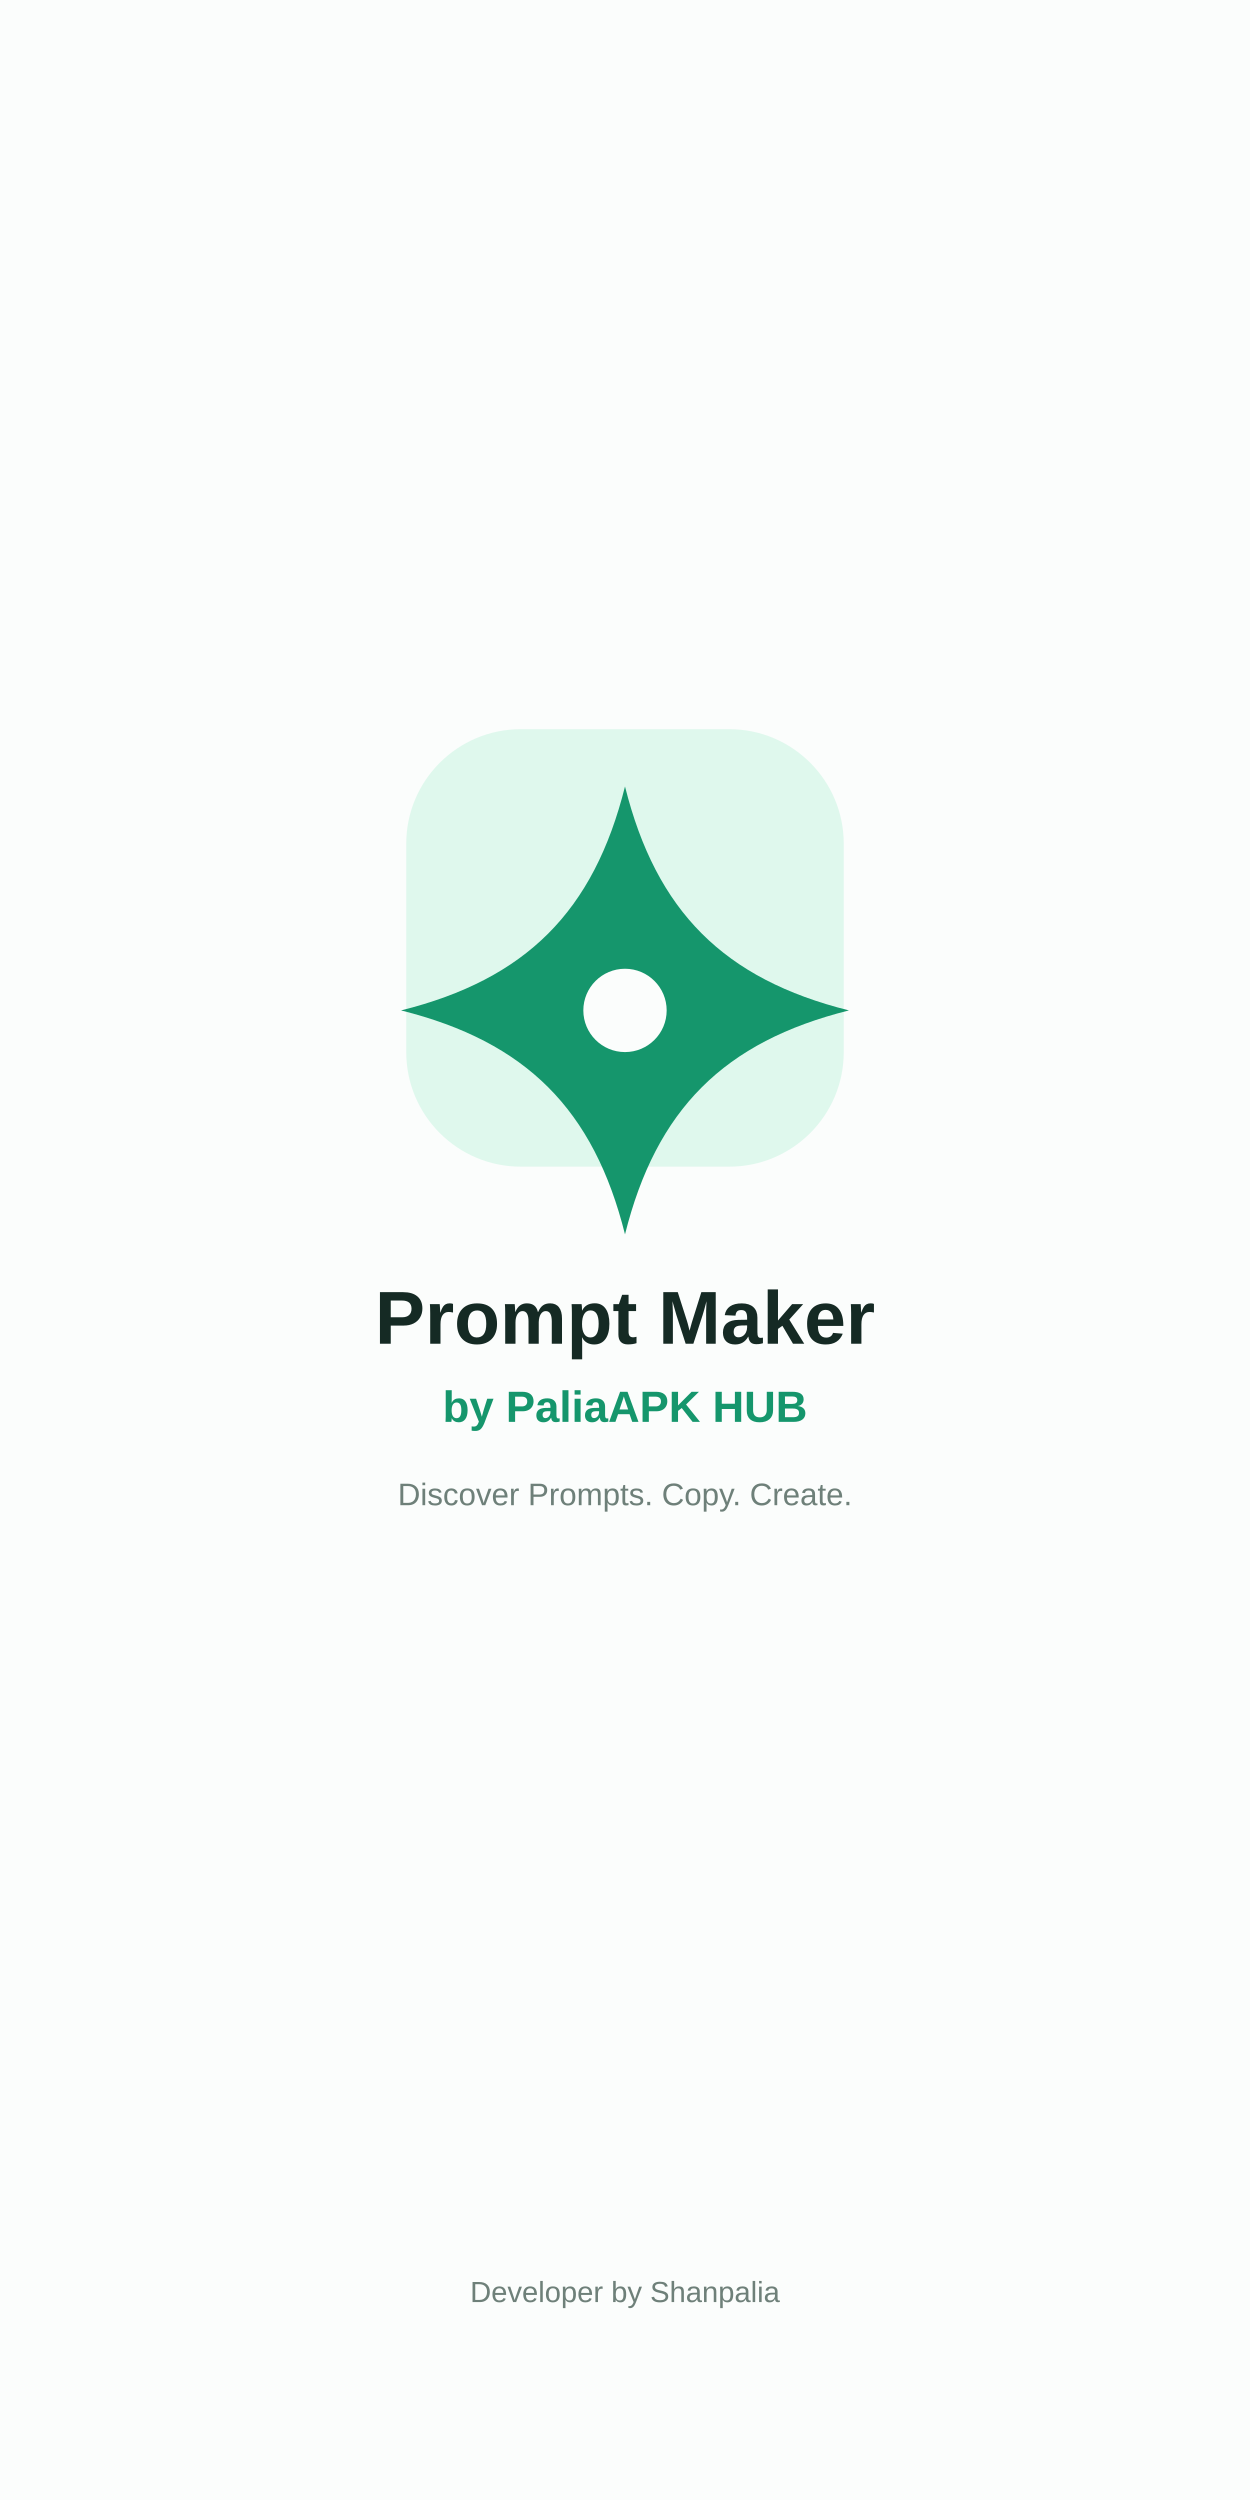
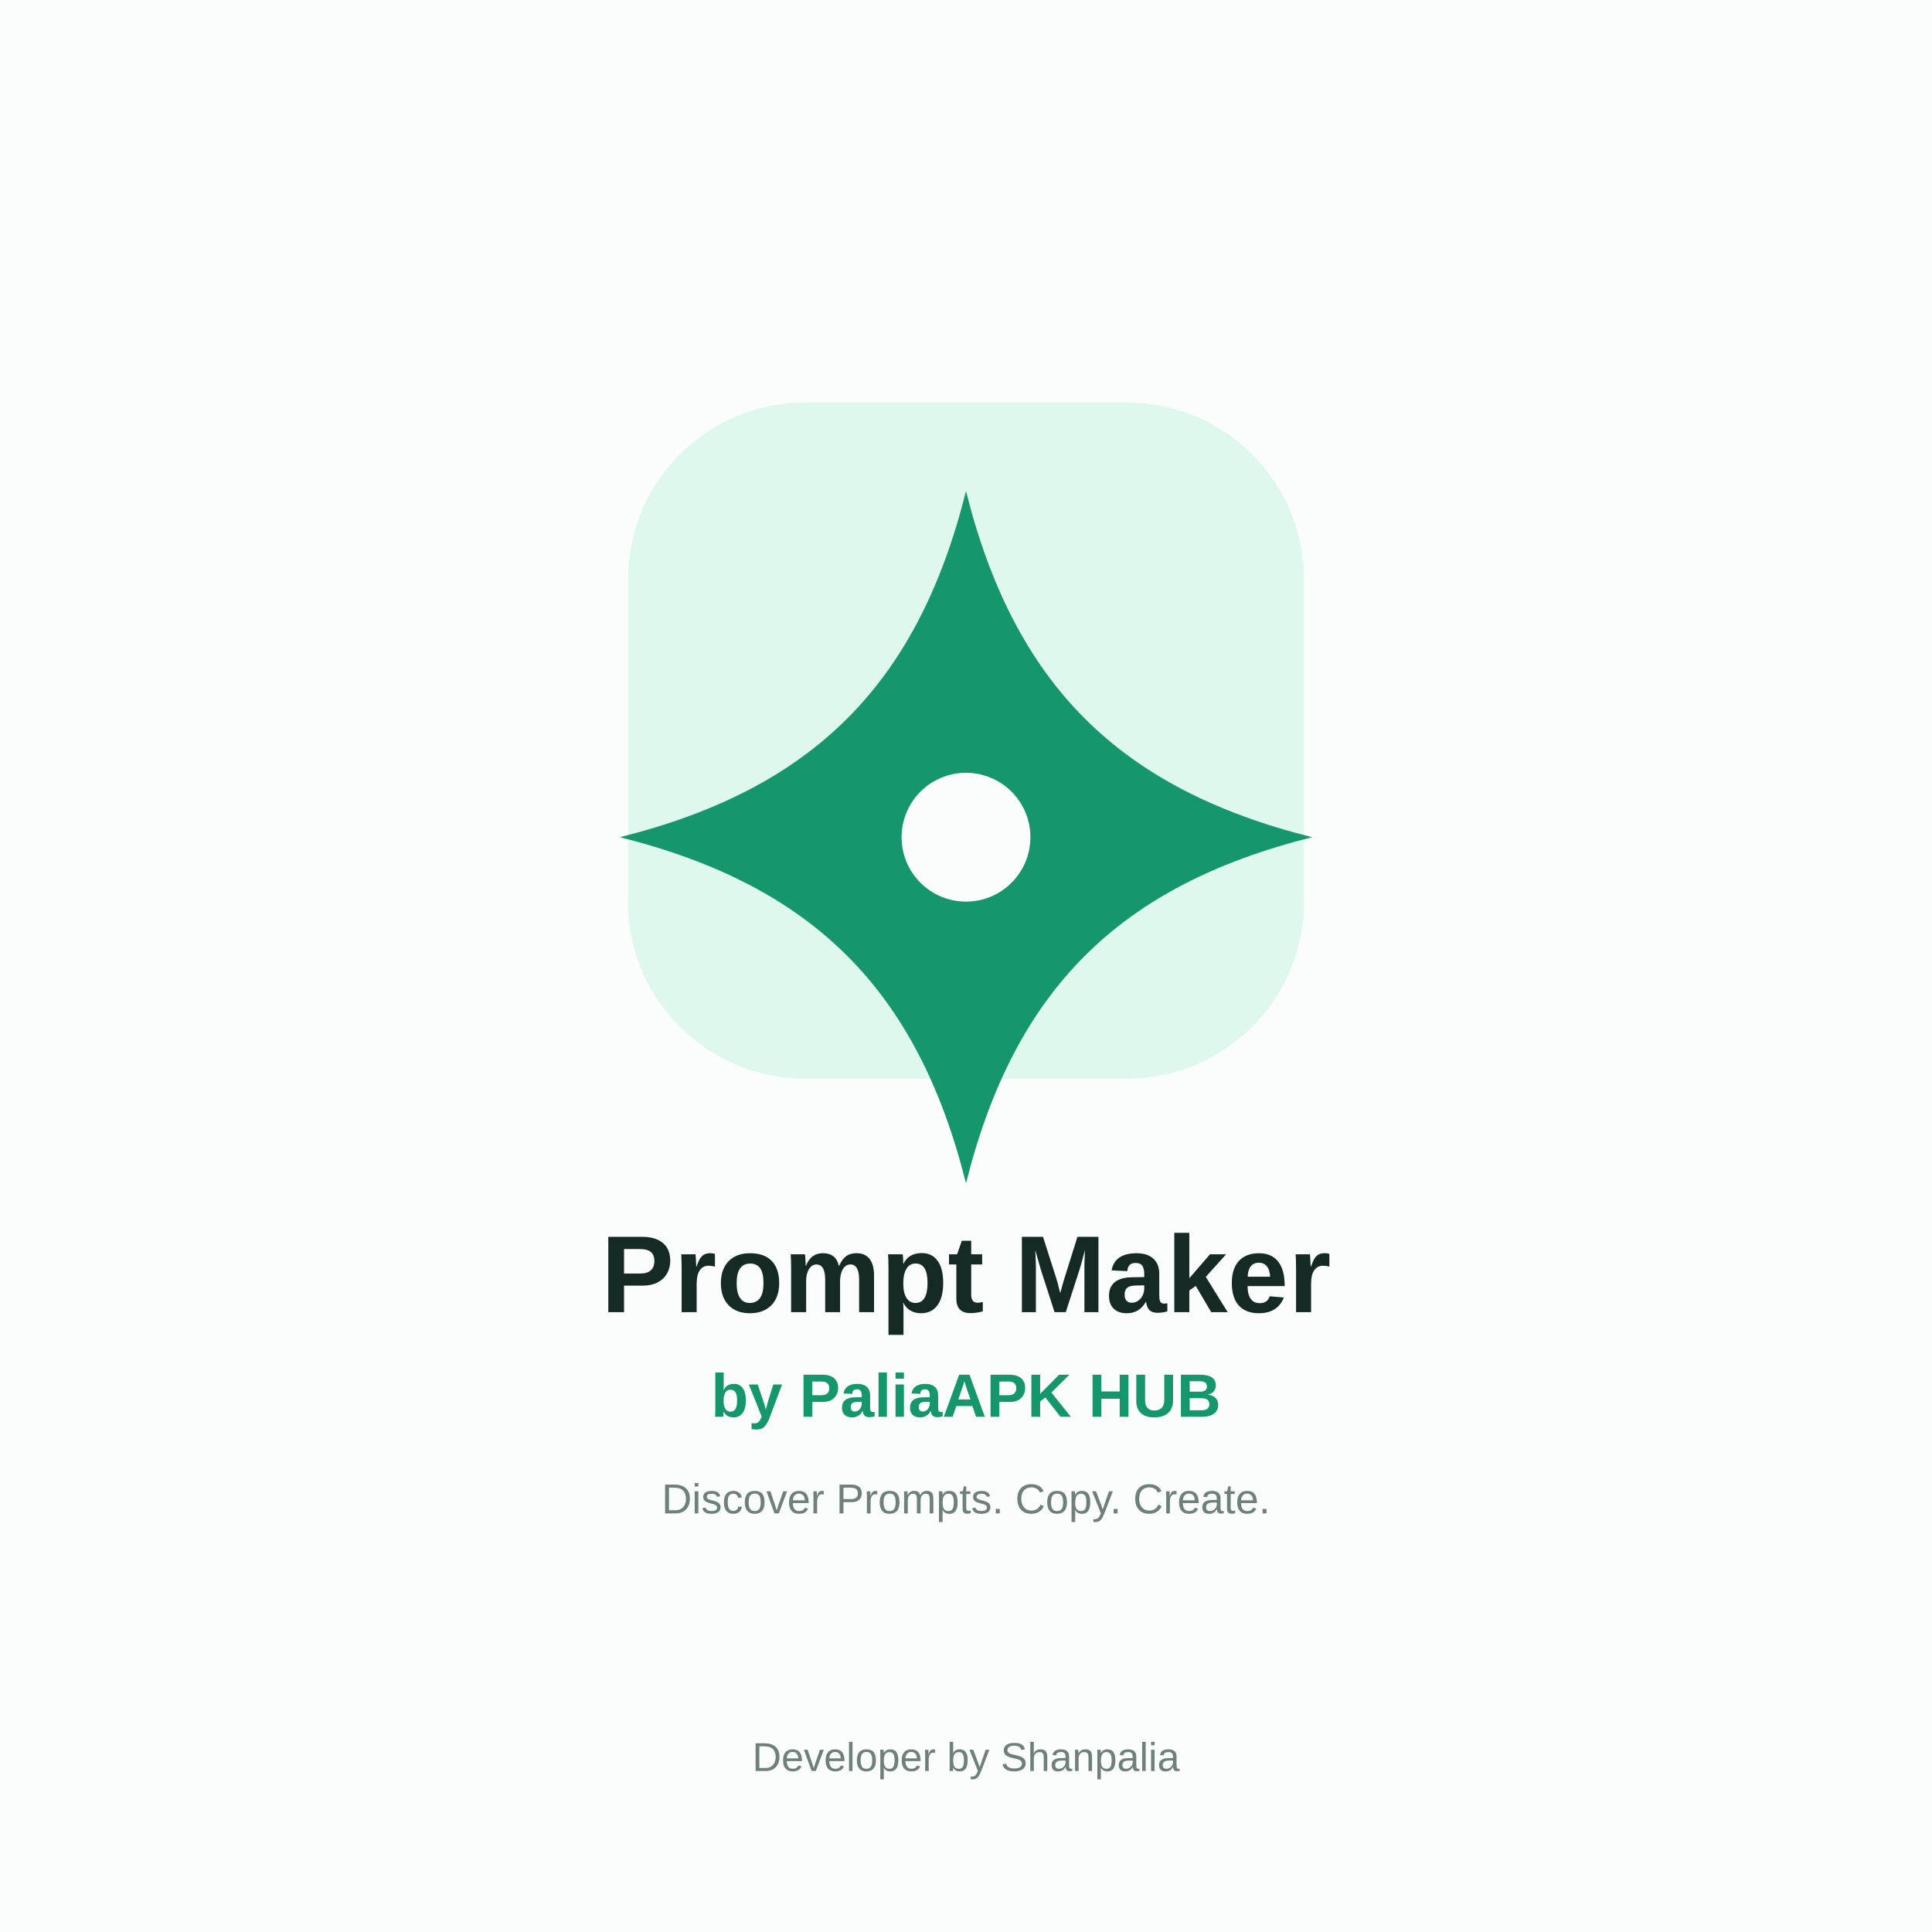
- <svg xmlns="http://www.w3.org/2000/svg" width="1200" height="2400" viewBox="0 0 1200 2400">
-   <rect width="1200" height="2400" fill="#fbfdfc" />
-   <rect x="390" y="700" width="420" height="420" rx="110" fill="#dff8ed" />
-   <path d="M600 755 C630 875 695 940 815 970 C695 1000 630 1065 600 1185 C570 1065 505 1000 385 970 C505 940 570 875 600 755Z" fill="#15966c" />
-   <circle cx="600" cy="970" r="40" fill="#fbfdfc" />
+ <svg xmlns="http://www.w3.org/2000/svg" width="1200" height="1200" viewBox="0 0 1200 1200">
+   <rect width="1200" height="1200" fill="#fbfdfc" />
+   <rect x="390" y="250" width="420" height="420" rx="110" fill="#dff8ed" />
+   <path d="M600 305 C630 425 695 490 815 520 C695 550 630 615 600 735 C570 615 505 550 385 520 C505 490 570 425 600 305Z" fill="#15966c" />
+   <circle cx="600" cy="520" r="40" fill="#fbfdfc" />
  <g font-family="Arial,sans-serif" text-anchor="middle" fill="#152a24">
-     <text x="600" y="1290" font-size="72" font-weight="700">Prompt Maker</text>
-     <text x="600" y="1365" font-size="42" fill="#15966c" font-weight="700">by PaliaAPK HUB</text>
-     <text x="600" y="1445" font-size="30" fill="#6e8079">Discover Prompts. Copy. Create.</text>
-     <text x="600" y="2210" font-size="28" fill="#6e8079">Developer by Shanpalia</text>
+     <text x="600" y="815" font-size="68" font-weight="700">Prompt Maker</text>
+     <text x="600" y="880" font-size="38" fill="#15966c" font-weight="700">by PaliaAPK HUB</text>
+     <text x="600" y="940" font-size="26" fill="#6e8079">Discover Prompts. Copy. Create.</text>
+     <text x="600" y="1100" font-size="25" fill="#6e8079">Developer by Shanpalia</text>
  </g>
</svg>
